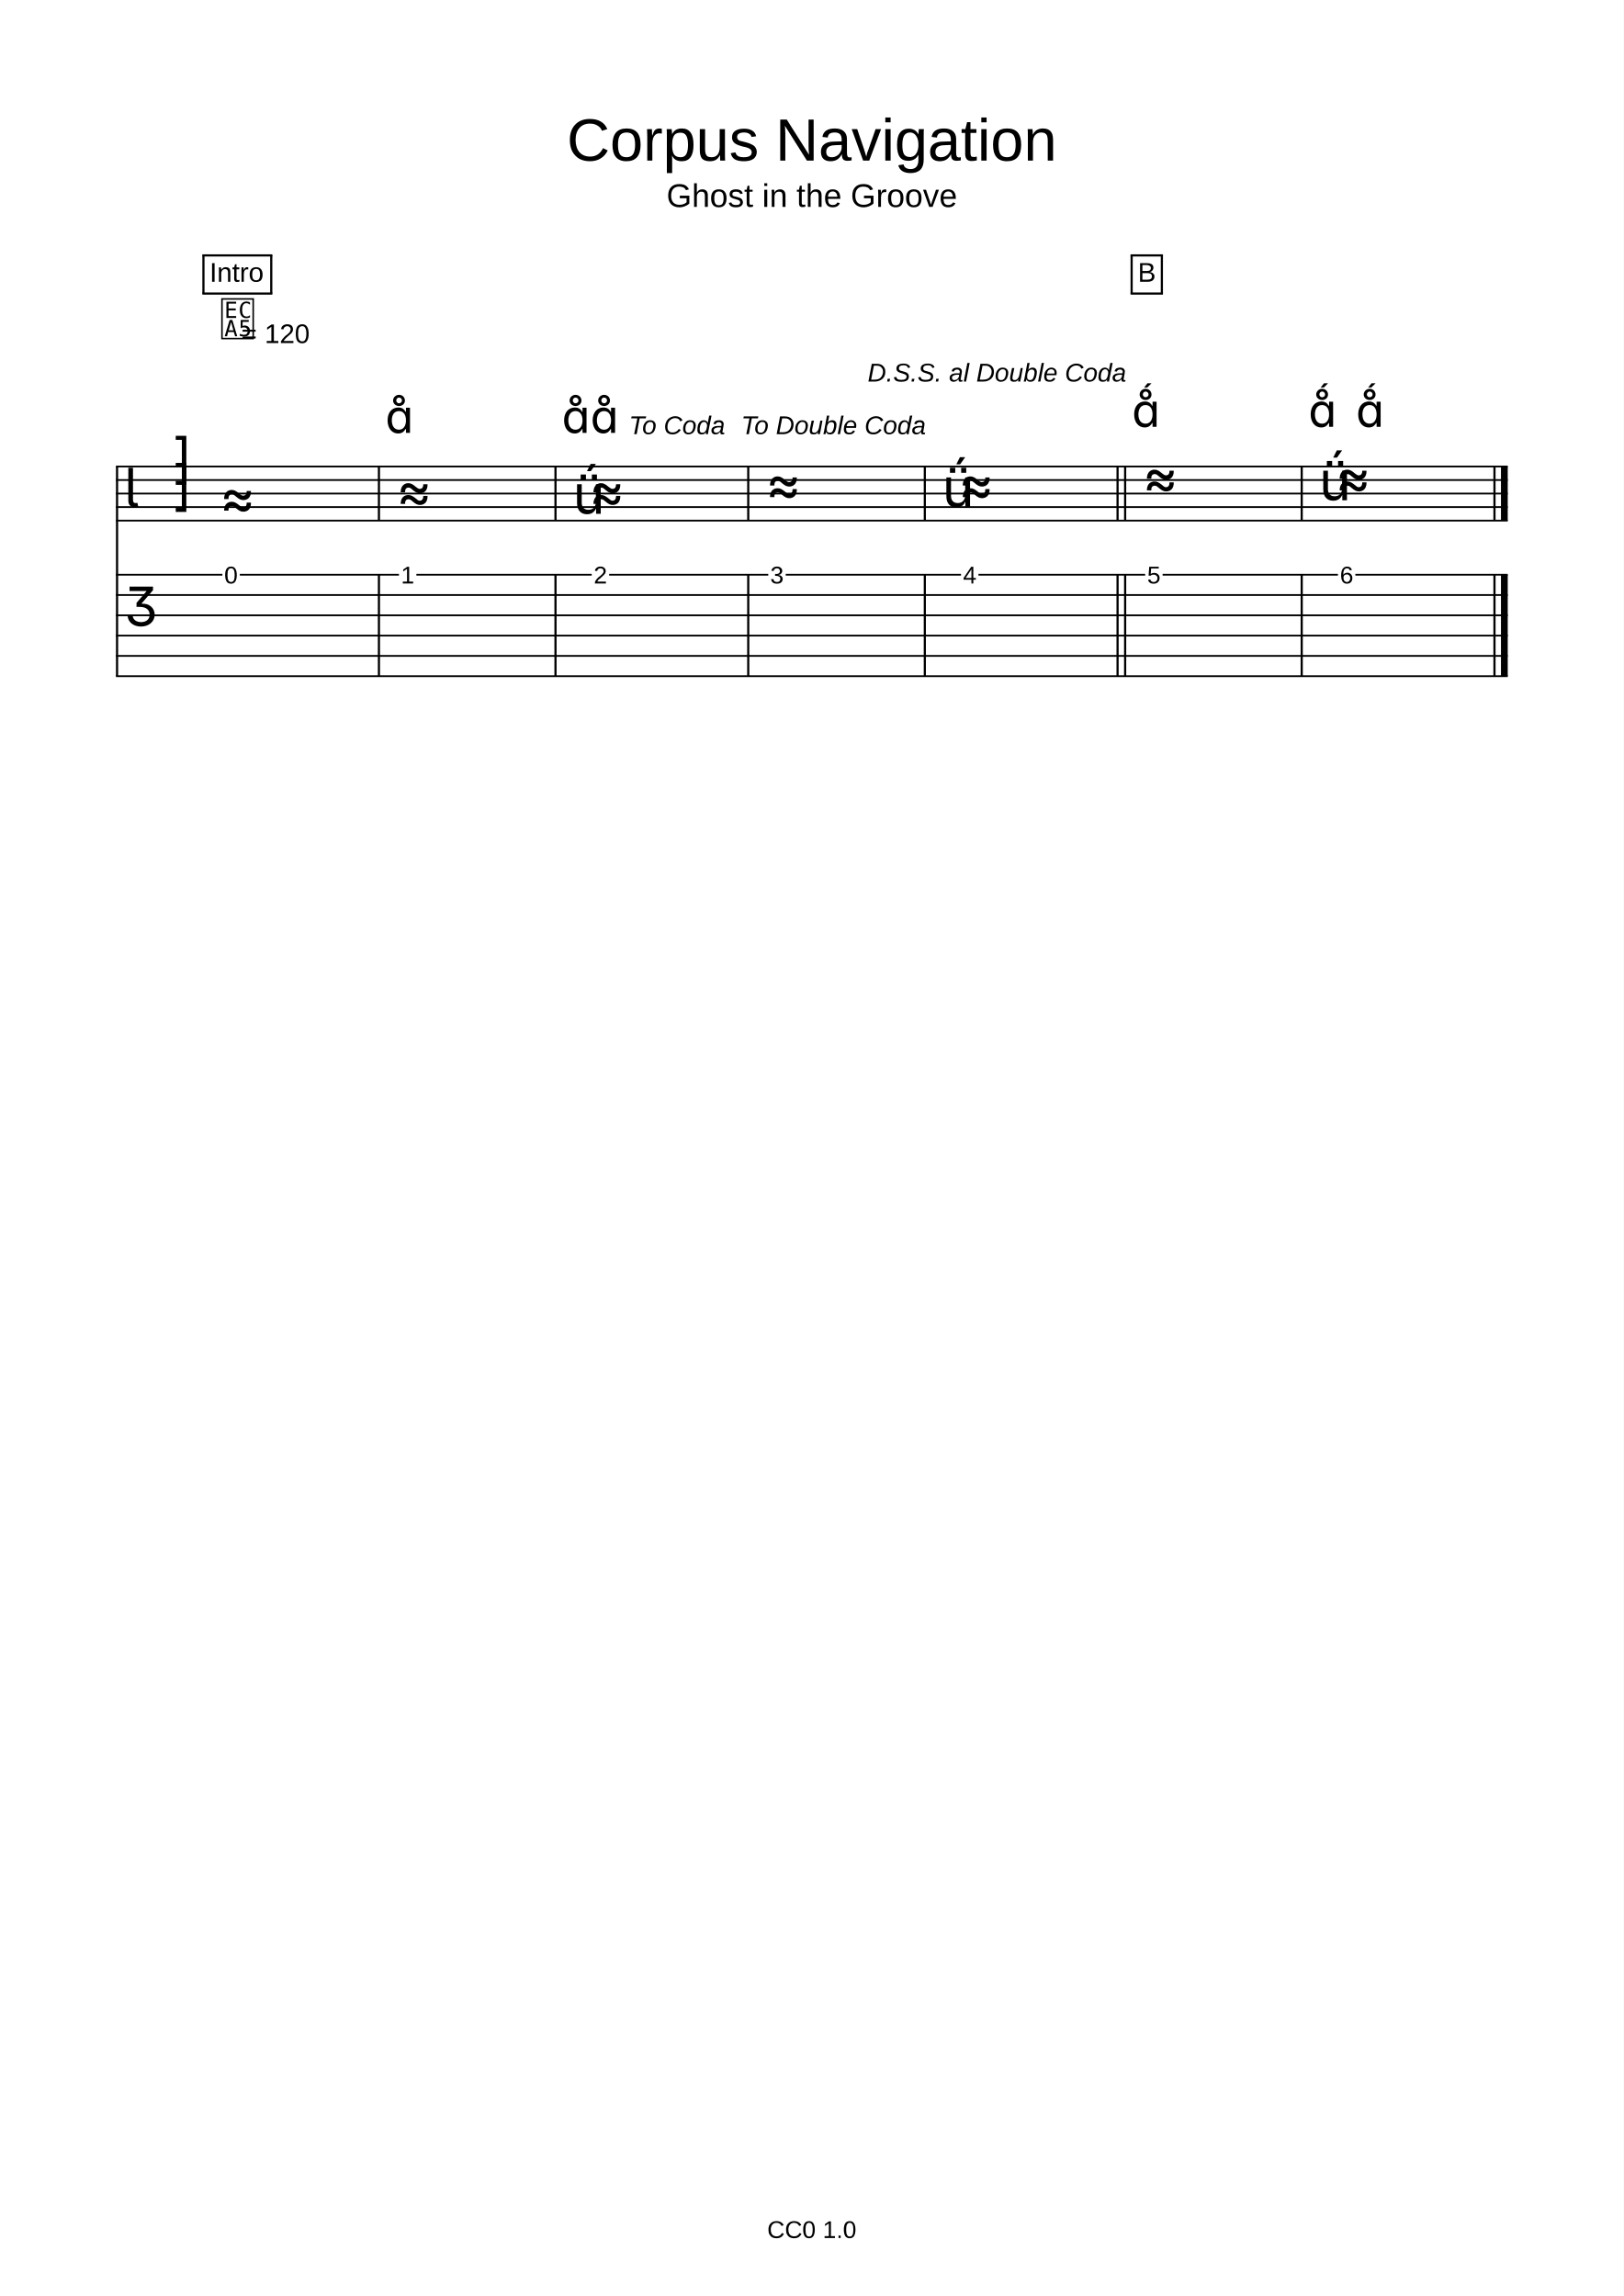
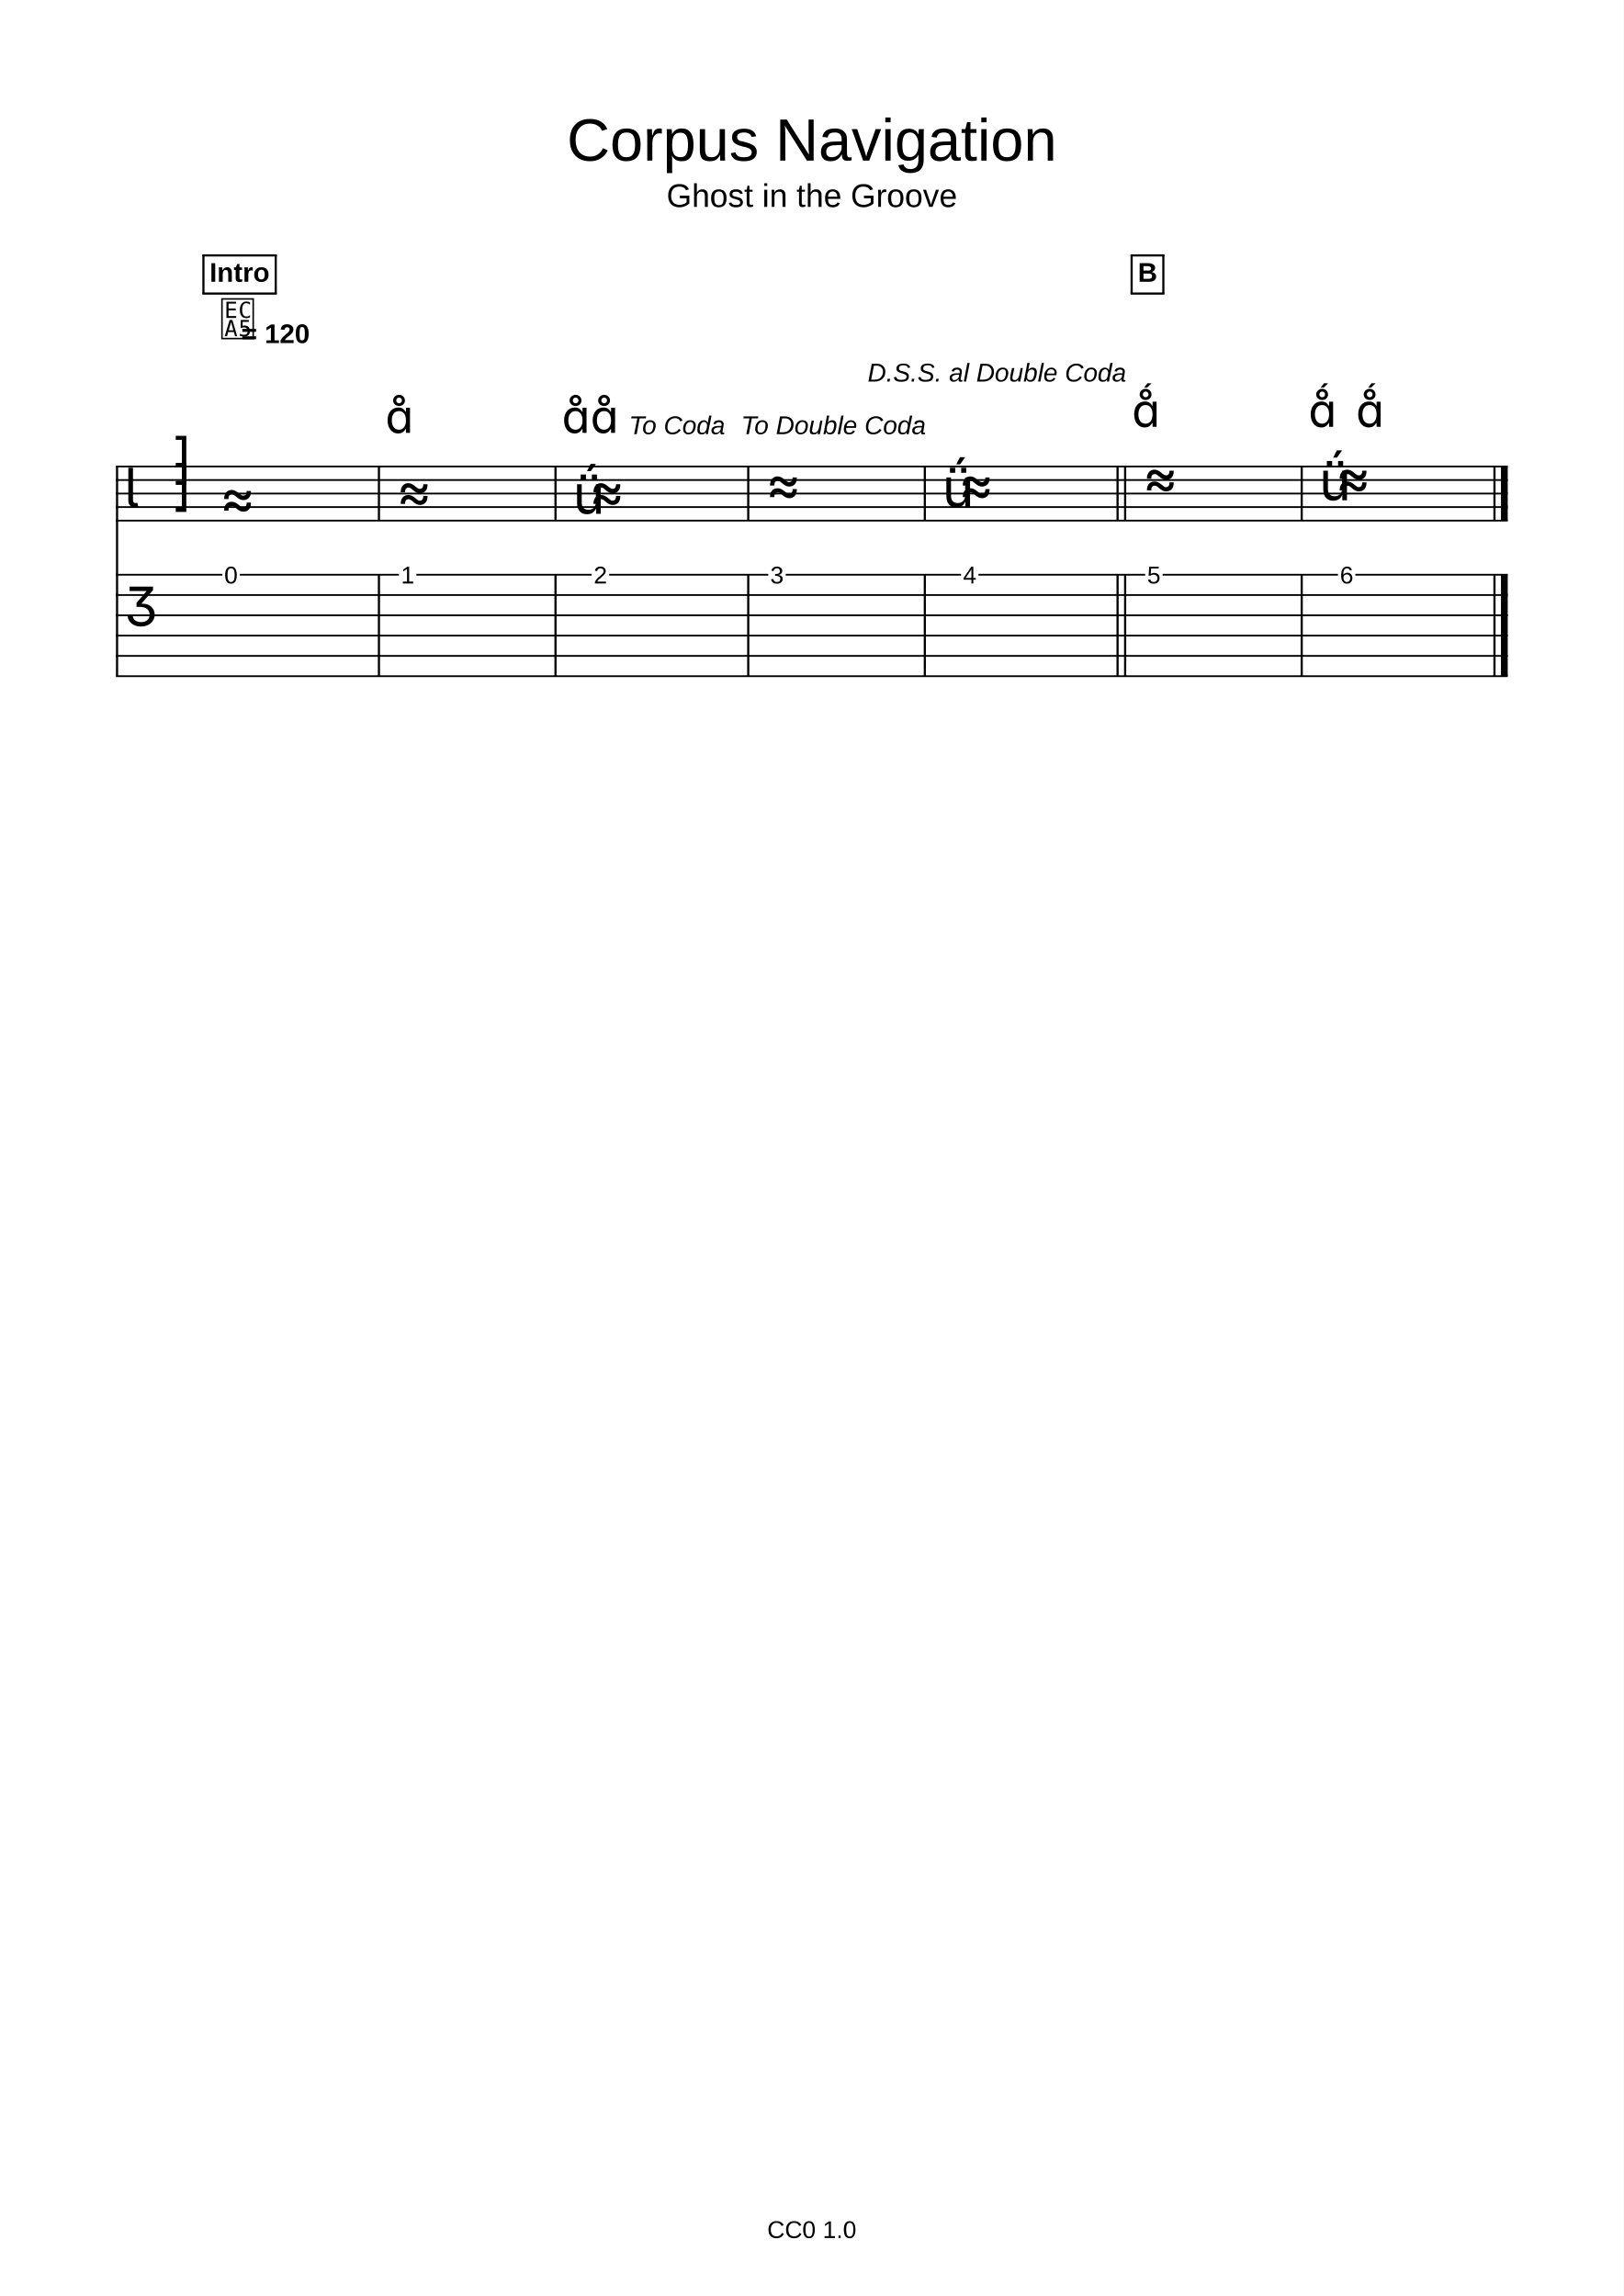
<svg xmlns="http://www.w3.org/2000/svg" width="1200" height="1697.143" viewBox="0 0 120 169.714">
  <style>@font-face{font-family:"Bravura";src:url("Bravura.otf")}text{font-family:"Bravura";font-size:4px}text.t{font-family:Arial,Helvetica,sans-serif}</style>
  <rect x="0" y="0" width="120" height="169.714" fill="white" />
  <g fill="black" stroke="black">
    <line class="staffLine" x1="8.571" y1="34.482" x2="111.429" y2="34.482" stroke-width="0.13" />
    <line class="staffLine" x1="8.571" y1="35.482" x2="111.429" y2="35.482" stroke-width="0.13" />
    <line class="staffLine" x1="8.571" y1="36.482" x2="111.429" y2="36.482" stroke-width="0.13" />
    <line class="staffLine" x1="8.571" y1="37.482" x2="111.429" y2="37.482" stroke-width="0.13" />
    <line class="staffLine" x1="8.571" y1="38.482" x2="111.429" y2="38.482" stroke-width="0.13" />
    <line class="barline" x1="28.005" y1="34.482" x2="28.005" y2="38.482" stroke-width="0.16" />
    <line class="barline" x1="41.054" y1="34.482" x2="41.054" y2="38.482" stroke-width="0.16" />
    <line class="barline" x1="55.299" y1="34.482" x2="55.299" y2="38.482" stroke-width="0.16" />
    <line class="barline" x1="68.349" y1="34.482" x2="68.349" y2="38.482" stroke-width="0.16" />
    <line class="barline" x1="82.594" y1="34.482" x2="82.594" y2="38.482" stroke-width="0.16" />
    <line class="barline" x1="83.154" y1="34.482" x2="83.154" y2="38.482" stroke-width="0.16" />
    <line class="barline" x1="96.203" y1="34.482" x2="96.203" y2="38.482" stroke-width="0.16" />
    <line class="barline" x1="110.449" y1="34.482" x2="110.449" y2="38.482" stroke-width="0.16" />
    <line class="barline" x1="111.179" y1="34.482" x2="111.179" y2="38.482" stroke-width="0.5" />
    <line class="staffLine" x1="8.571" y1="42.482" x2="111.429" y2="42.482" stroke-width="0.13" />
    <line class="staffLine" x1="8.571" y1="43.982" x2="111.429" y2="43.982" stroke-width="0.13" />
    <line class="staffLine" x1="8.571" y1="45.482" x2="111.429" y2="45.482" stroke-width="0.13" />
    <line class="staffLine" x1="8.571" y1="46.982" x2="111.429" y2="46.982" stroke-width="0.13" />
    <line class="staffLine" x1="8.571" y1="48.482" x2="111.429" y2="48.482" stroke-width="0.13" />
    <line class="staffLine" x1="8.571" y1="49.982" x2="111.429" y2="49.982" stroke-width="0.13" />
    <line class="barline" x1="28.005" y1="42.482" x2="28.005" y2="49.982" stroke-width="0.16" />
    <line class="barline" x1="41.054" y1="42.482" x2="41.054" y2="49.982" stroke-width="0.16" />
    <line class="barline" x1="55.299" y1="42.482" x2="55.299" y2="49.982" stroke-width="0.16" />
    <line class="barline" x1="68.349" y1="42.482" x2="68.349" y2="49.982" stroke-width="0.16" />
    <line class="barline" x1="82.594" y1="42.482" x2="82.594" y2="49.982" stroke-width="0.16" />
    <line class="barline" x1="83.154" y1="42.482" x2="83.154" y2="49.982" stroke-width="0.16" />
    <line class="barline" x1="96.203" y1="42.482" x2="96.203" y2="49.982" stroke-width="0.16" />
    <line class="barline" x1="110.449" y1="42.482" x2="110.449" y2="49.982" stroke-width="0.16" />
    <line class="barline" x1="111.179" y1="42.482" x2="111.179" y2="49.982" stroke-width="0.5" />
-     <line class="section" x1="14.955" y1="18.879" x2="20.127" y2="18.879" stroke-width="0.16" />
-     <line class="section" x1="14.955" y1="21.699" x2="20.127" y2="21.699" stroke-width="0.16" />
+     <line class="section" x1="14.955" y1="18.879" x2="20.459" y2="18.879" stroke-width="0.16" />
+     <line class="section" x1="14.955" y1="21.699" x2="20.459" y2="21.699" stroke-width="0.16" />
    <line class="section" x1="15.035" y1="18.879" x2="15.035" y2="21.699" stroke-width="0.16" />
-     <line class="section" x1="20.047" y1="18.879" x2="20.047" y2="21.699" stroke-width="0.16" />
-     <line class="section" x1="83.554" y1="18.879" x2="85.948" y2="18.879" stroke-width="0.16" />
-     <line class="section" x1="83.554" y1="21.699" x2="85.948" y2="21.699" stroke-width="0.16" />
+     <line class="section" x1="20.379" y1="18.879" x2="20.379" y2="21.699" stroke-width="0.16" />
+     <line class="section" x1="83.554" y1="18.879" x2="86.058" y2="18.879" stroke-width="0.16" />
+     <line class="section" x1="83.554" y1="21.699" x2="86.058" y2="21.699" stroke-width="0.16" />
    <line class="section" x1="83.634" y1="18.879" x2="83.634" y2="21.699" stroke-width="0.16" />
-     <line class="section" x1="85.868" y1="18.879" x2="85.868" y2="21.699" stroke-width="0.16" />
+     <line class="section" x1="85.978" y1="18.879" x2="85.978" y2="21.699" stroke-width="0.16" />
    <line class="barline" x1="8.651" y1="34.482" x2="8.651" y2="49.982" stroke-width="0.16" />
    <text class="clef" x="9.171" y="37.482" stroke="none"></text>
    <text class="timeSignature" x="12.755" y="35.482" stroke="none"></text>
    <text class="timeSignature" x="12.755" y="37.482" stroke="none"></text>
    <text class="notehead" x="16.235" y="38.482" stroke="none"></text>
    <text class="notehead" x="29.285" y="37.982" stroke="none"></text>
    <text class="notehead" x="43.53" y="37.982" stroke="none"></text>
    <text class="accidental" x="42.334" y="37.982" stroke="none"></text>
    <text class="notehead" x="56.579" y="37.482" stroke="none"></text>
    <text class="notehead" x="70.825" y="37.482" stroke="none"></text>
    <text class="accidental" x="69.629" y="37.482" stroke="none"></text>
    <text class="notehead" x="84.434" y="36.982" stroke="none"></text>
    <text class="notehead" x="98.679" y="36.982" stroke="none"></text>
    <text class="accidental" x="97.483" y="36.982" stroke="none"></text>
    <text class="clef" x="9.183" y="46.264" stroke="none"></text>
    <text class="navigation" x="28.471" y="31.999" style="font-size:3.4px" stroke="none"></text>
    <text class="navigation" x="41.52" y="31.999" style="font-size:3.4px" stroke="none"></text>
    <text class="navigation" x="43.627" y="31.999" style="font-size:3.4px" stroke="none"></text>
    <text class="navigation" x="83.648" y="31.553" style="font-size:3.4px" stroke="none"></text>
    <text class="navigation" x="96.697" y="31.553" style="font-size:3.4px" stroke="none"></text>
    <text class="navigation" x="100.207" y="31.553" style="font-size:3.4px" stroke="none"></text>
    <text class="tempo" x="16.235" y="24.856" style="font-size:3.6px" stroke="none"></text>
    <text class="t credit" x="60" y="11.871" style="font-size:4.4px" text-anchor="middle" stroke="none">Corpus Navigation</text>
    <text class="t credit" x="60" y="15.295" style="font-size:2.4px" text-anchor="middle" stroke="none">Ghost in the Groove</text>
    <rect class="knockout" x="16.435" y="41.69" width="1.289" height="1.584" fill="white" stroke="none" />
    <text class="t fretNumber" x="17.079" y="43.13" style="font-size:1.8px" text-anchor="middle" stroke="none">0</text>
    <rect class="knockout" x="29.484" y="41.69" width="1.289" height="1.584" fill="white" stroke="none" />
    <text class="t fretNumber" x="30.129" y="43.13" style="font-size:1.8px" text-anchor="middle" stroke="none">1</text>
    <rect class="knockout" x="43.73" y="41.69" width="1.289" height="1.584" fill="white" stroke="none" />
    <text class="t fretNumber" x="44.374" y="43.13" style="font-size:1.8px" text-anchor="middle" stroke="none">2</text>
    <rect class="knockout" x="56.779" y="41.69" width="1.289" height="1.584" fill="white" stroke="none" />
    <text class="t fretNumber" x="57.423" y="43.13" style="font-size:1.8px" text-anchor="middle" stroke="none">3</text>
    <rect class="knockout" x="71.024" y="41.69" width="1.289" height="1.584" fill="white" stroke="none" />
    <text class="t fretNumber" x="71.669" y="43.13" style="font-size:1.8px" text-anchor="middle" stroke="none">4</text>
    <rect class="knockout" x="84.634" y="41.69" width="1.289" height="1.584" fill="white" stroke="none" />
    <text class="t fretNumber" x="85.278" y="43.13" style="font-size:1.8px" text-anchor="middle" stroke="none">5</text>
    <rect class="knockout" x="98.879" y="41.69" width="1.289" height="1.584" fill="white" stroke="none" />
    <text class="t fretNumber" x="99.523" y="43.13" style="font-size:1.8px" text-anchor="middle" stroke="none">6</text>
    <text class="t navigation" x="53.591" y="32.091" style="font-size:1.9px;font-style:italic" text-anchor="end" stroke="none">To Coda</text>
    <text class="t navigation" x="68.429" y="32.091" style="font-size:1.9px;font-style:italic" text-anchor="end" stroke="none">To Double Coda</text>
    <text class="t navigation" x="83.234" y="28.2" style="font-size:1.9px;font-style:italic" text-anchor="end" stroke="none">D.S.S. al Double Coda</text>
-     <text class="t tempo" x="17.831" y="25.356" style="font-size:2px" text-anchor="start" stroke="none">= 120</text>
-     <text class="t section" x="15.485" y="20.829" style="font-size:2px" text-anchor="start" stroke="none">Intro</text>
-     <text class="t section" x="84.084" y="20.829" style="font-size:2px" text-anchor="start" stroke="none">B</text>
+     <text class="t tempo" x="17.831" y="25.356" style="font-size:2px;font-weight:bold" text-anchor="start" stroke="none">= 120</text>
+     <text class="t section" x="15.485" y="20.829" style="font-size:2px;font-weight:bold" text-anchor="start" stroke="none">Intro</text>
+     <text class="t section" x="84.084" y="20.829" style="font-size:2px;font-weight:bold" text-anchor="start" stroke="none">B</text>
    <text class="t credit" x="60" y="165.429" style="font-size:1.8px" text-anchor="middle" stroke="none">CC0 1.0</text>
  </g>
</svg>
